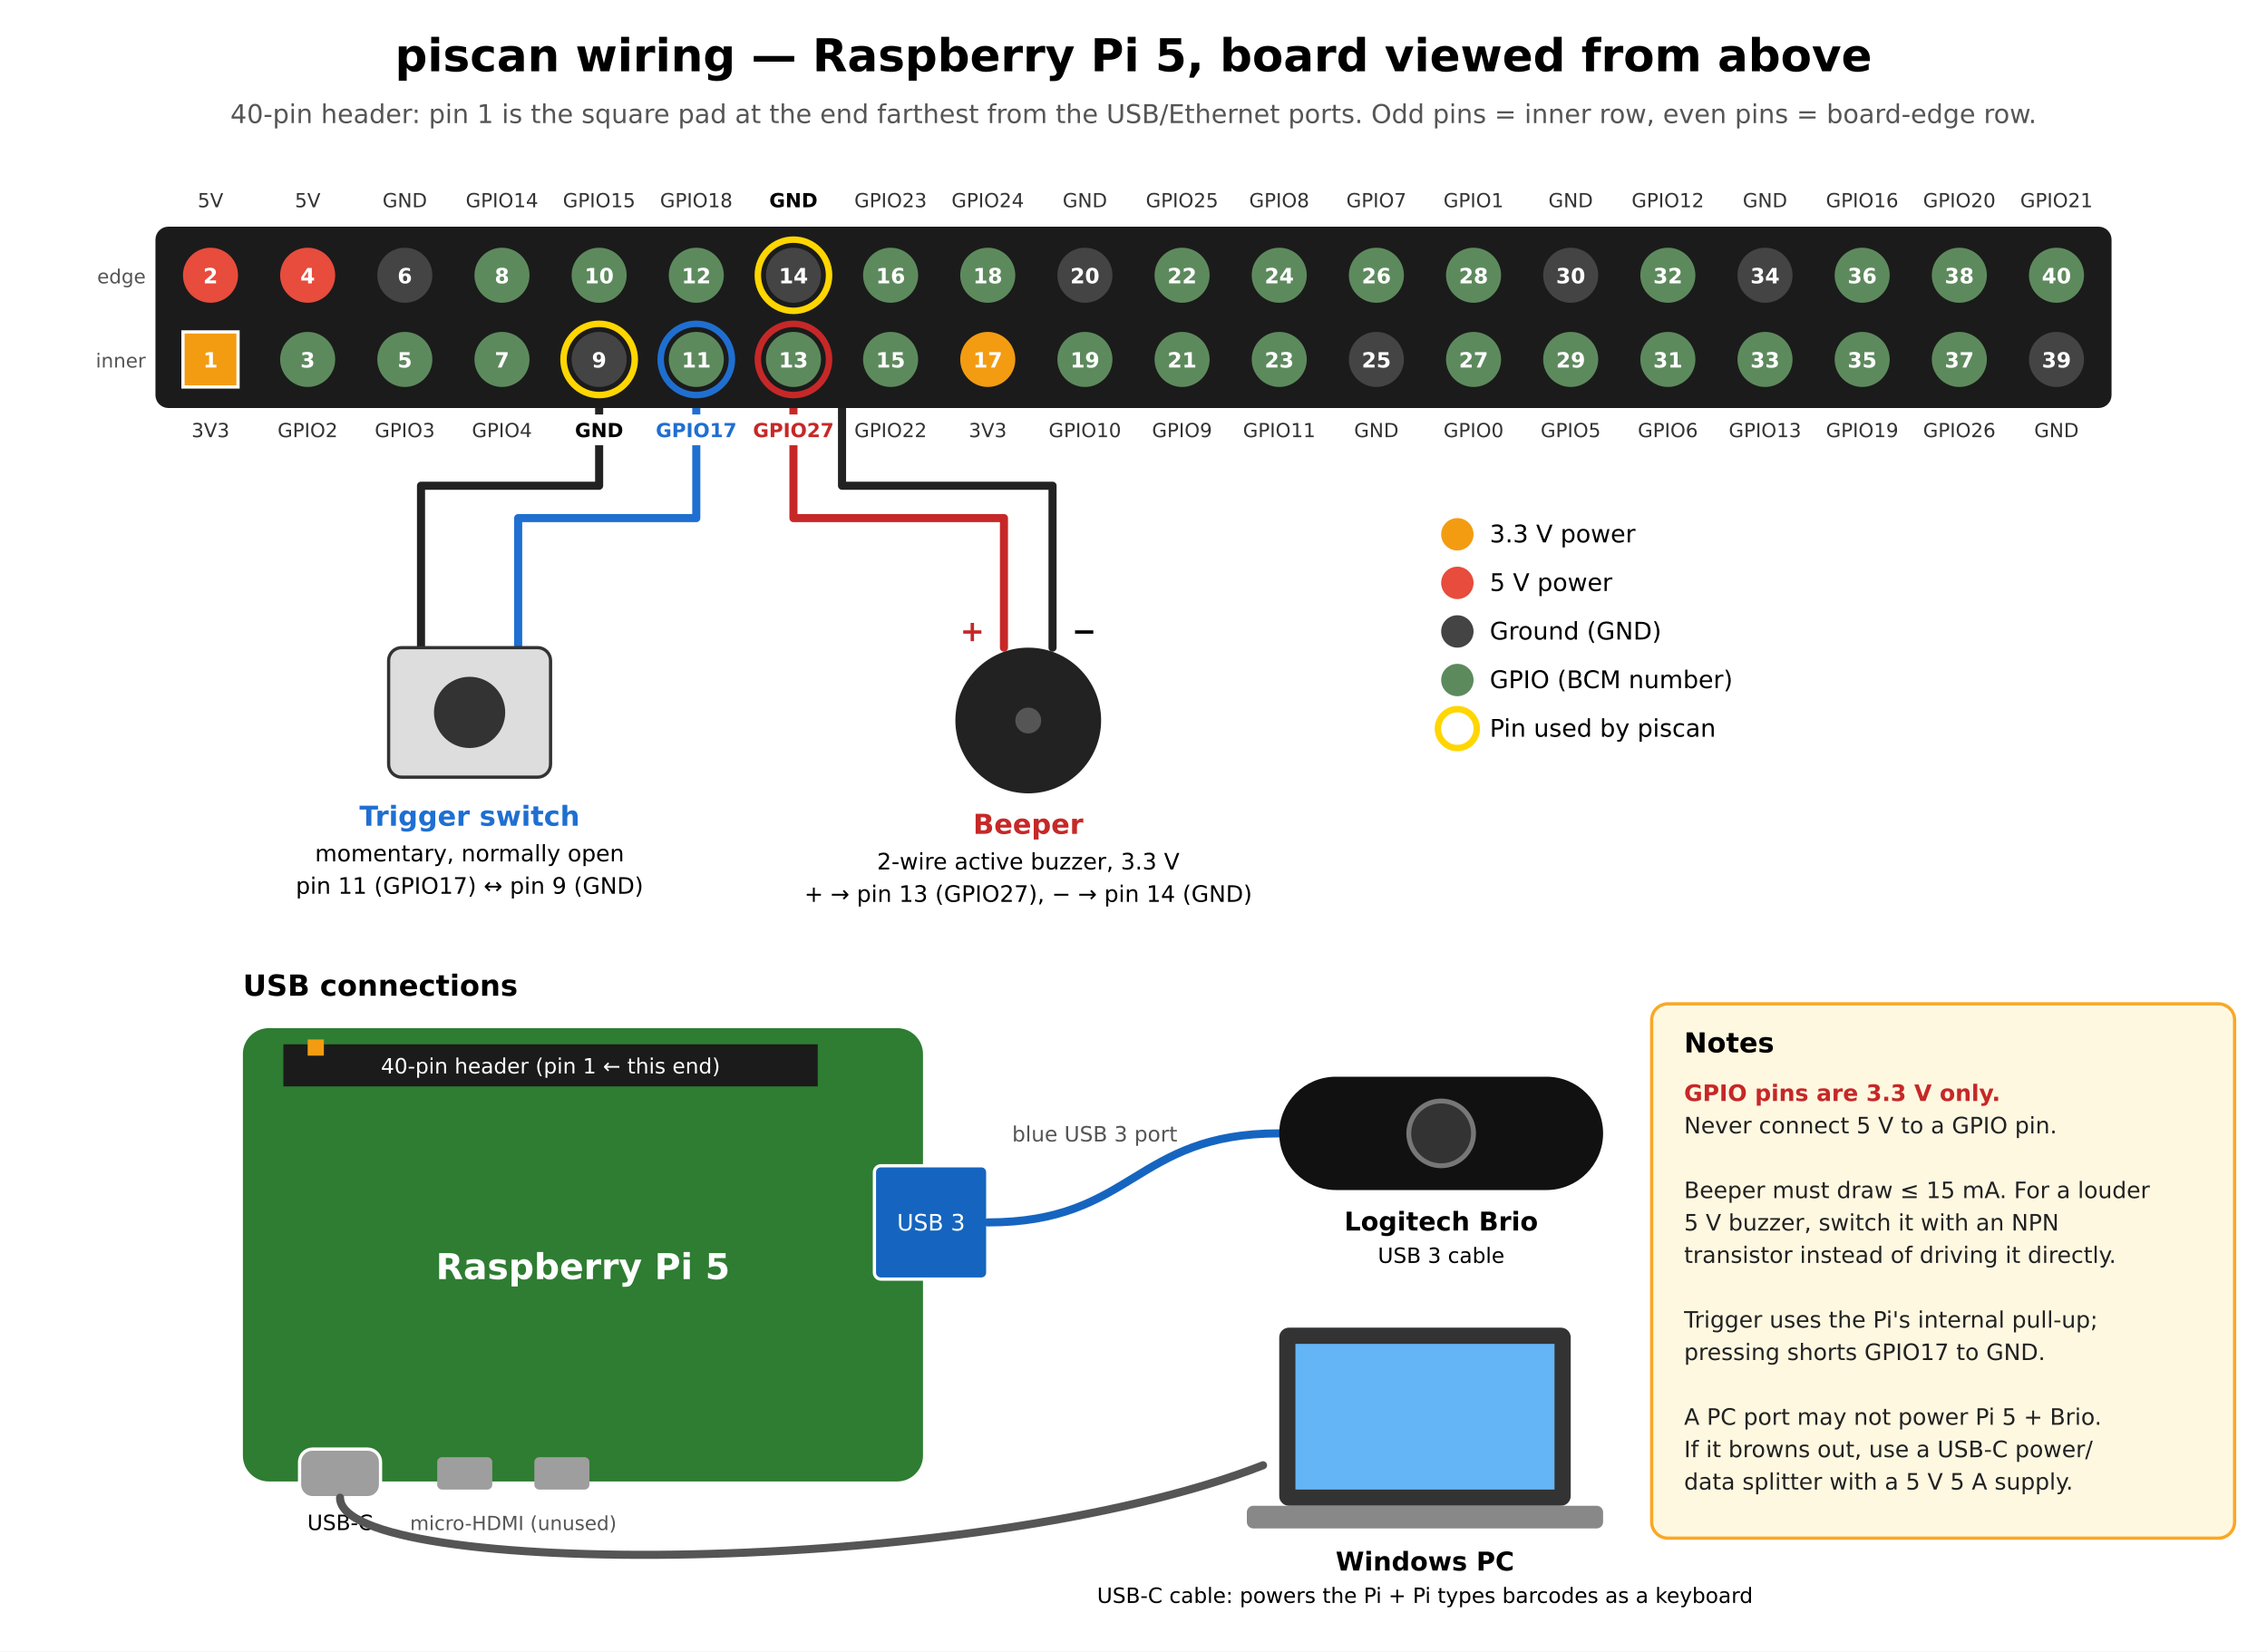
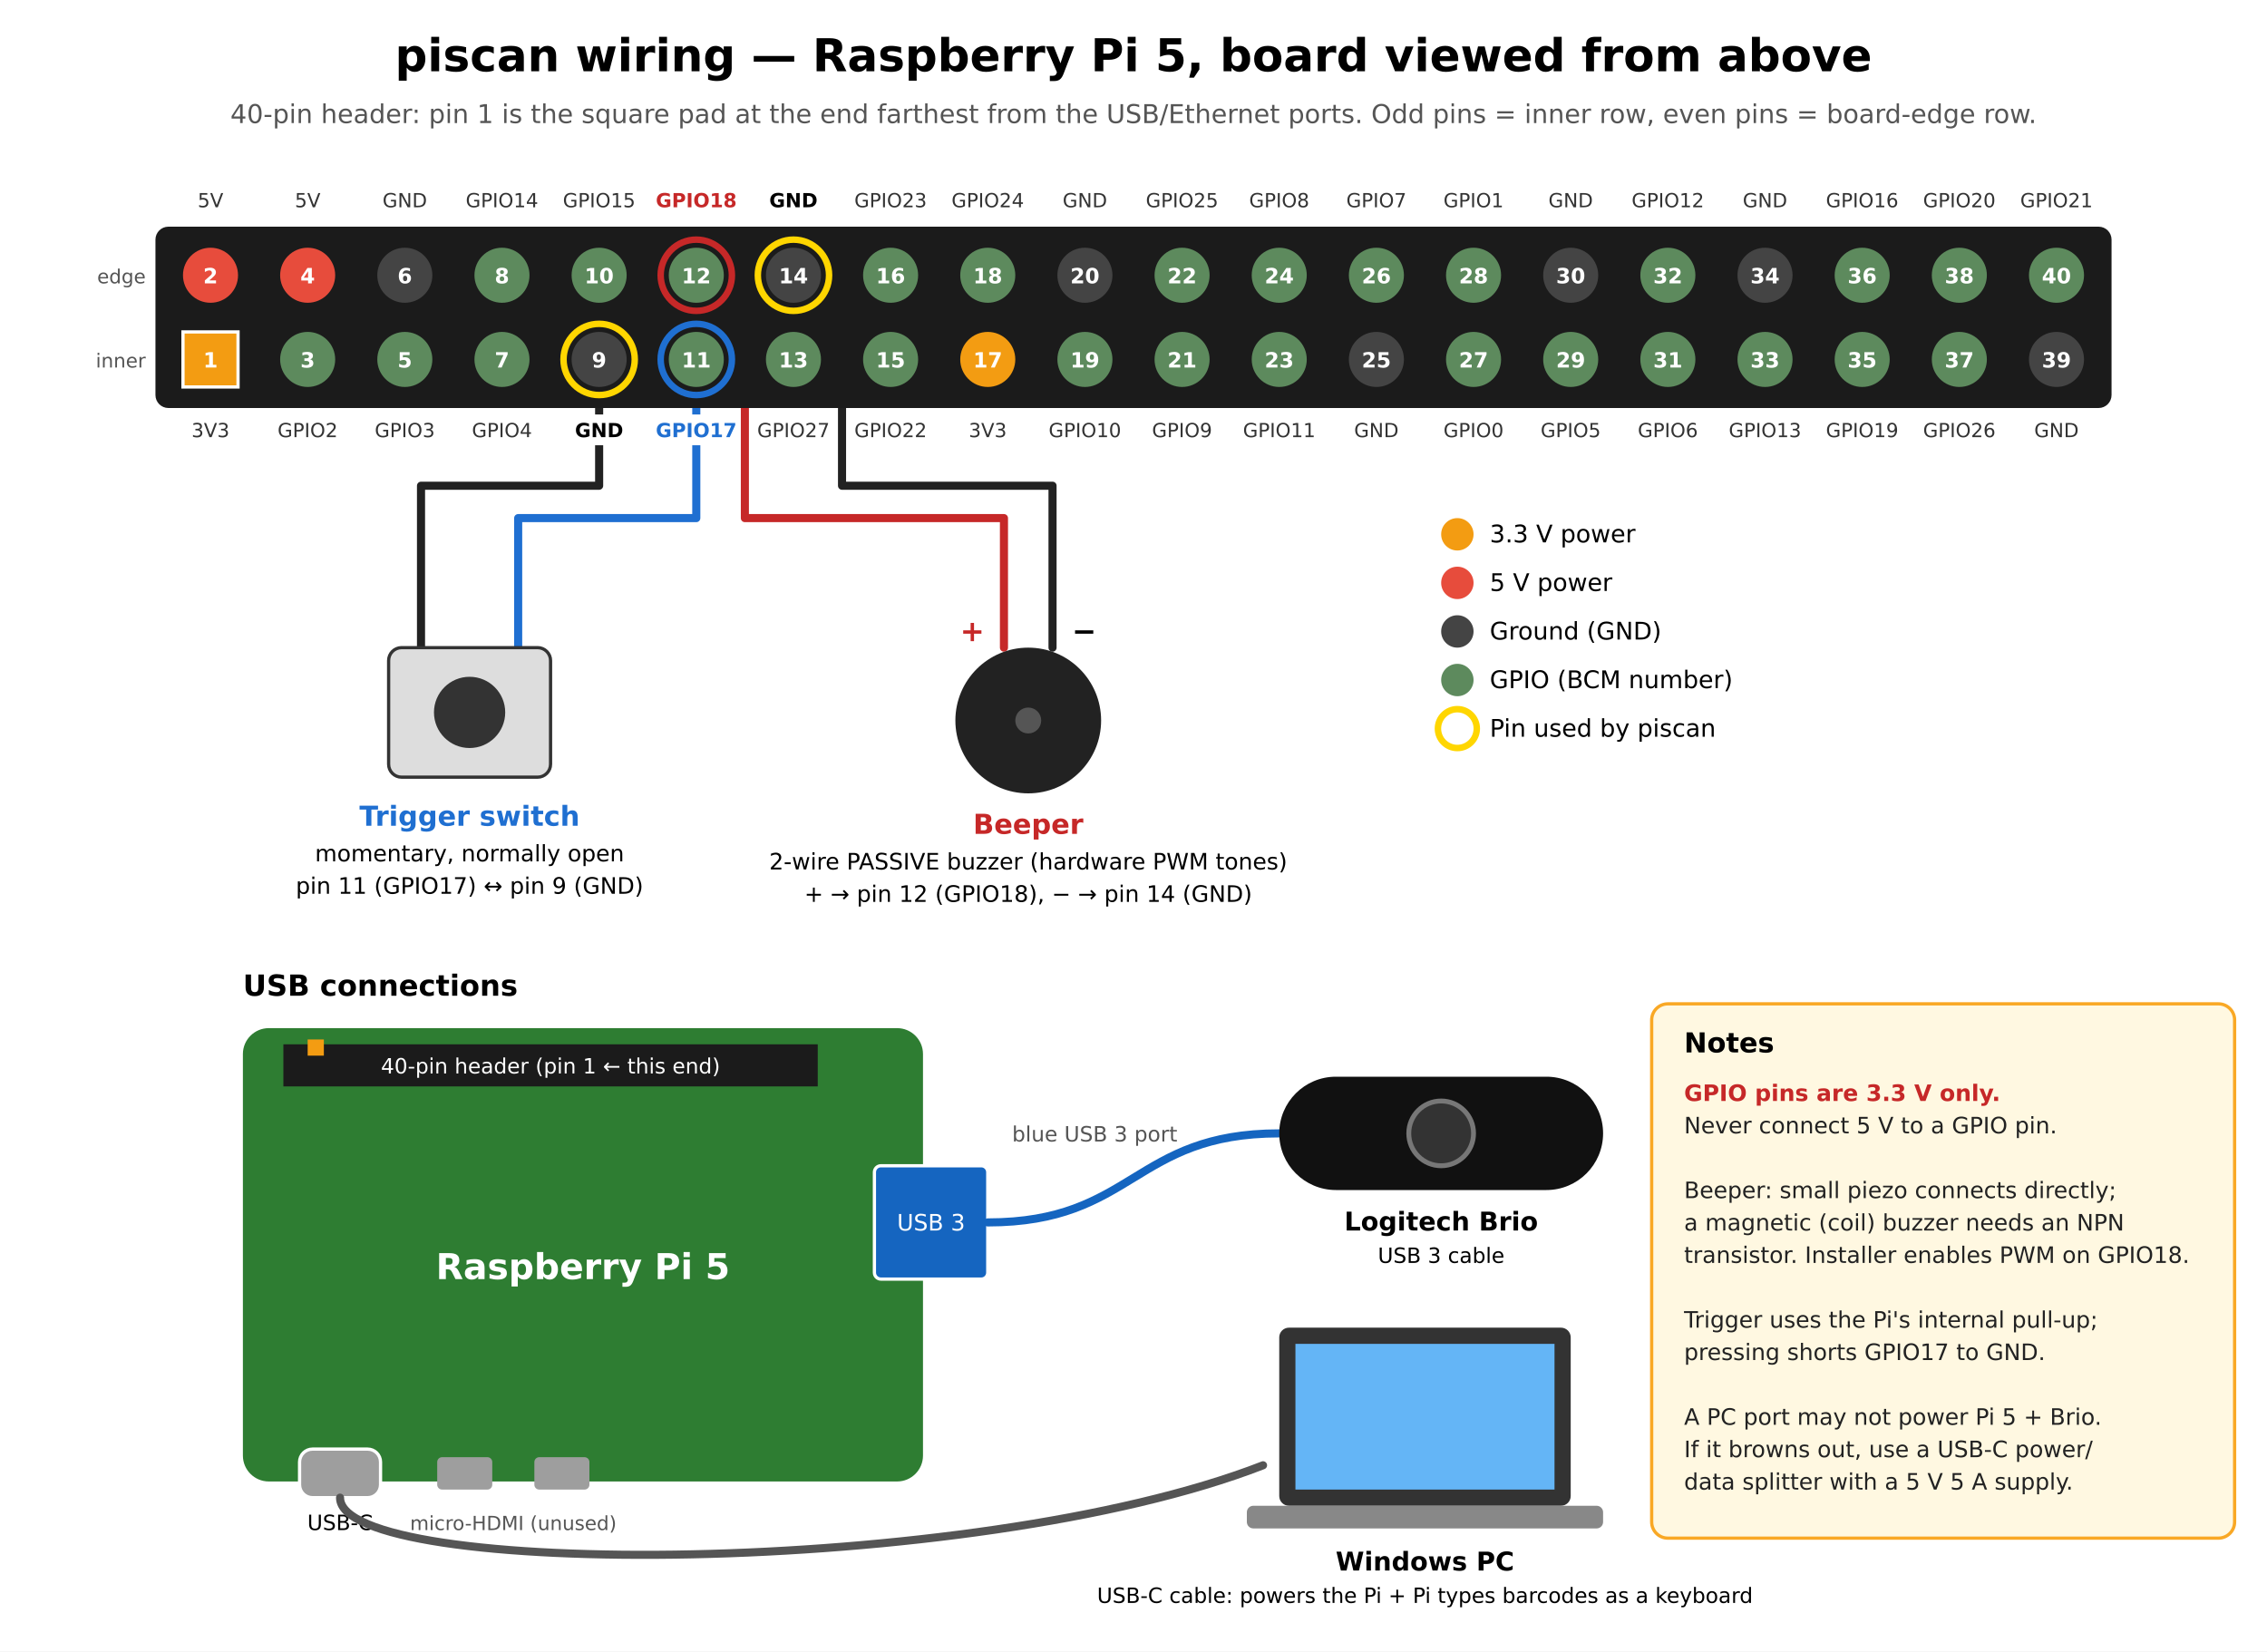
<svg xmlns="http://www.w3.org/2000/svg" width="1400" height="1020" viewBox="0 0 1400 1020" font-family="DejaVu Sans, Arial, sans-serif">
  <rect width="1400" height="1020" fill="#fff" />
  <text x="700" y="44" font-size="28" font-weight="bold" text-anchor="middle">piscan wiring — Raspberry Pi 5, board viewed from above</text>
  <text x="700" y="76" font-size="16" text-anchor="middle" fill="#555">40-pin header: pin 1 is the square pad at the end farthest from the USB/Ethernet ports. Odd pins = inner row, even pins = board-edge row.</text>
  <path d="M370,222 V300 h-110 V400" fill="none" stroke="#222" stroke-width="5" stroke-linecap="round" stroke-linejoin="round" />
  <path d="M430,222 V320 h-110 V400" fill="none" stroke="#1f6fd1" stroke-width="5" stroke-linecap="round" stroke-linejoin="round" />
-   <path d="M490,222 V320 h130 V400" fill="none" stroke="#c62828" stroke-width="5" stroke-linecap="round" stroke-linejoin="round" />
-   <path d="M490,170 H520.0 V300 h130 V400" fill="none" stroke="#222" stroke-width="5" stroke-linecap="round" stroke-linejoin="round" />
+   <path d="M430,170 H460.0 V320 H620 V400" fill="none" stroke="#c62828" stroke-width="5" stroke-linecap="round" stroke-linejoin="round" />
+   <path d="M490,170 H520.0 V300 H650 V400" fill="none" stroke="#222" stroke-width="5" stroke-linecap="round" stroke-linejoin="round" />
  <rect x="96" y="140" width="1208" height="112" rx="8" fill="#1b1b1b" />
  <text x="90" y="175" font-size="12" text-anchor="end" fill="#555">edge</text>
  <text x="90" y="227" font-size="12" text-anchor="end" fill="#555">inner</text>
  <rect x="113" y="205" width="34" height="34" fill="#f39c12" stroke="#fff" stroke-width="2" />
  <text x="130" y="227" font-size="13" font-weight="bold" text-anchor="middle" fill="#fff">1</text>
  <rect x="115.75" y="256" width="28.5" height="19" fill="#fff" />
  <text x="130" y="270" font-size="12" text-anchor="middle" fill="#333" font-weight="normal">3V3</text>
  <circle cx="130" cy="170" r="17" fill="#e74c3c" />
  <text x="130" y="175" font-size="13" font-weight="bold" text-anchor="middle" fill="#fff">2</text>
  <rect x="119.5" y="114" width="21.0" height="19" fill="#fff" />
  <text x="130" y="128" font-size="12" text-anchor="middle" fill="#333" font-weight="normal">5V</text>
  <circle cx="190" cy="222" r="17" fill="#5d8a5d" />
  <text x="190" y="227" font-size="13" font-weight="bold" text-anchor="middle" fill="#fff">3</text>
  <rect x="168.25" y="256" width="43.5" height="19" fill="#fff" />
  <text x="190" y="270" font-size="12" text-anchor="middle" fill="#333" font-weight="normal">GPIO2</text>
  <circle cx="190" cy="170" r="17" fill="#e74c3c" />
  <text x="190" y="175" font-size="13" font-weight="bold" text-anchor="middle" fill="#fff">4</text>
  <rect x="179.5" y="114" width="21.0" height="19" fill="#fff" />
  <text x="190" y="128" font-size="12" text-anchor="middle" fill="#333" font-weight="normal">5V</text>
  <circle cx="250" cy="222" r="17" fill="#5d8a5d" />
  <text x="250" y="227" font-size="13" font-weight="bold" text-anchor="middle" fill="#fff">5</text>
  <rect x="228.25" y="256" width="43.5" height="19" fill="#fff" />
  <text x="250" y="270" font-size="12" text-anchor="middle" fill="#333" font-weight="normal">GPIO3</text>
  <circle cx="250" cy="170" r="17" fill="#444" />
  <text x="250" y="175" font-size="13" font-weight="bold" text-anchor="middle" fill="#fff">6</text>
  <rect x="235.75" y="114" width="28.5" height="19" fill="#fff" />
  <text x="250" y="128" font-size="12" text-anchor="middle" fill="#333" font-weight="normal">GND</text>
  <circle cx="310" cy="222" r="17" fill="#5d8a5d" />
  <text x="310" y="227" font-size="13" font-weight="bold" text-anchor="middle" fill="#fff">7</text>
  <rect x="288.25" y="256" width="43.5" height="19" fill="#fff" />
  <text x="310" y="270" font-size="12" text-anchor="middle" fill="#333" font-weight="normal">GPIO4</text>
  <circle cx="310" cy="170" r="17" fill="#5d8a5d" />
  <text x="310" y="175" font-size="13" font-weight="bold" text-anchor="middle" fill="#fff">8</text>
  <rect x="284.5" y="114" width="51.0" height="19" fill="#fff" />
  <text x="310" y="128" font-size="12" text-anchor="middle" fill="#333" font-weight="normal">GPIO14</text>
  <circle cx="370" cy="222" r="17" fill="#444" />
  <circle cx="370" cy="222" r="22" fill="none" stroke="#ffd600" stroke-width="4" />
  <text x="370" y="227" font-size="13" font-weight="bold" text-anchor="middle" fill="#fff">9</text>
  <rect x="355.75" y="256" width="28.5" height="19" fill="#fff" />
  <text x="370" y="270" font-size="12" text-anchor="middle" fill="#000" font-weight="bold">GND</text>
  <circle cx="370" cy="170" r="17" fill="#5d8a5d" />
  <text x="370" y="175" font-size="13" font-weight="bold" text-anchor="middle" fill="#fff">10</text>
  <rect x="344.5" y="114" width="51.0" height="19" fill="#fff" />
  <text x="370" y="128" font-size="12" text-anchor="middle" fill="#333" font-weight="normal">GPIO15</text>
  <circle cx="430" cy="222" r="17" fill="#5d8a5d" />
  <circle cx="430" cy="222" r="22" fill="none" stroke="#1f6fd1" stroke-width="4" />
  <text x="430" y="227" font-size="13" font-weight="bold" text-anchor="middle" fill="#fff">11</text>
  <rect x="404.5" y="256" width="51.0" height="19" fill="#fff" />
  <text x="430" y="270" font-size="12" text-anchor="middle" fill="#1f6fd1" font-weight="bold">GPIO17</text>
  <circle cx="430" cy="170" r="17" fill="#5d8a5d" />
+   <circle cx="430" cy="170" r="22" fill="none" stroke="#c62828" stroke-width="4" />
  <text x="430" y="175" font-size="13" font-weight="bold" text-anchor="middle" fill="#fff">12</text>
  <rect x="404.5" y="114" width="51.0" height="19" fill="#fff" />
-   <text x="430" y="128" font-size="12" text-anchor="middle" fill="#333" font-weight="normal">GPIO18</text>
+   <text x="430" y="128" font-size="12" text-anchor="middle" fill="#c62828" font-weight="bold">GPIO18</text>
  <circle cx="490" cy="222" r="17" fill="#5d8a5d" />
-   <circle cx="490" cy="222" r="22" fill="none" stroke="#c62828" stroke-width="4" />
  <text x="490" y="227" font-size="13" font-weight="bold" text-anchor="middle" fill="#fff">13</text>
  <rect x="464.5" y="256" width="51.0" height="19" fill="#fff" />
-   <text x="490" y="270" font-size="12" text-anchor="middle" fill="#c62828" font-weight="bold">GPIO27</text>
+   <text x="490" y="270" font-size="12" text-anchor="middle" fill="#333" font-weight="normal">GPIO27</text>
  <circle cx="490" cy="170" r="17" fill="#444" />
  <circle cx="490" cy="170" r="22" fill="none" stroke="#ffd600" stroke-width="4" />
  <text x="490" y="175" font-size="13" font-weight="bold" text-anchor="middle" fill="#fff">14</text>
  <rect x="475.75" y="114" width="28.5" height="19" fill="#fff" />
  <text x="490" y="128" font-size="12" text-anchor="middle" fill="#000" font-weight="bold">GND</text>
  <circle cx="550" cy="222" r="17" fill="#5d8a5d" />
  <text x="550" y="227" font-size="13" font-weight="bold" text-anchor="middle" fill="#fff">15</text>
  <rect x="524.5" y="256" width="51.0" height="19" fill="#fff" />
  <text x="550" y="270" font-size="12" text-anchor="middle" fill="#333" font-weight="normal">GPIO22</text>
  <circle cx="550" cy="170" r="17" fill="#5d8a5d" />
  <text x="550" y="175" font-size="13" font-weight="bold" text-anchor="middle" fill="#fff">16</text>
  <rect x="524.5" y="114" width="51.0" height="19" fill="#fff" />
  <text x="550" y="128" font-size="12" text-anchor="middle" fill="#333" font-weight="normal">GPIO23</text>
  <circle cx="610" cy="222" r="17" fill="#f39c12" />
  <text x="610" y="227" font-size="13" font-weight="bold" text-anchor="middle" fill="#fff">17</text>
  <rect x="595.75" y="256" width="28.5" height="19" fill="#fff" />
  <text x="610" y="270" font-size="12" text-anchor="middle" fill="#333" font-weight="normal">3V3</text>
  <circle cx="610" cy="170" r="17" fill="#5d8a5d" />
  <text x="610" y="175" font-size="13" font-weight="bold" text-anchor="middle" fill="#fff">18</text>
  <rect x="584.5" y="114" width="51.0" height="19" fill="#fff" />
  <text x="610" y="128" font-size="12" text-anchor="middle" fill="#333" font-weight="normal">GPIO24</text>
  <circle cx="670" cy="222" r="17" fill="#5d8a5d" />
  <text x="670" y="227" font-size="13" font-weight="bold" text-anchor="middle" fill="#fff">19</text>
  <rect x="644.5" y="256" width="51.0" height="19" fill="#fff" />
  <text x="670" y="270" font-size="12" text-anchor="middle" fill="#333" font-weight="normal">GPIO10</text>
  <circle cx="670" cy="170" r="17" fill="#444" />
  <text x="670" y="175" font-size="13" font-weight="bold" text-anchor="middle" fill="#fff">20</text>
  <rect x="655.75" y="114" width="28.5" height="19" fill="#fff" />
  <text x="670" y="128" font-size="12" text-anchor="middle" fill="#333" font-weight="normal">GND</text>
  <circle cx="730" cy="222" r="17" fill="#5d8a5d" />
  <text x="730" y="227" font-size="13" font-weight="bold" text-anchor="middle" fill="#fff">21</text>
  <rect x="708.25" y="256" width="43.5" height="19" fill="#fff" />
  <text x="730" y="270" font-size="12" text-anchor="middle" fill="#333" font-weight="normal">GPIO9</text>
  <circle cx="730" cy="170" r="17" fill="#5d8a5d" />
  <text x="730" y="175" font-size="13" font-weight="bold" text-anchor="middle" fill="#fff">22</text>
  <rect x="704.5" y="114" width="51.0" height="19" fill="#fff" />
  <text x="730" y="128" font-size="12" text-anchor="middle" fill="#333" font-weight="normal">GPIO25</text>
  <circle cx="790" cy="222" r="17" fill="#5d8a5d" />
  <text x="790" y="227" font-size="13" font-weight="bold" text-anchor="middle" fill="#fff">23</text>
  <rect x="764.5" y="256" width="51.0" height="19" fill="#fff" />
  <text x="790" y="270" font-size="12" text-anchor="middle" fill="#333" font-weight="normal">GPIO11</text>
  <circle cx="790" cy="170" r="17" fill="#5d8a5d" />
  <text x="790" y="175" font-size="13" font-weight="bold" text-anchor="middle" fill="#fff">24</text>
  <rect x="768.25" y="114" width="43.5" height="19" fill="#fff" />
  <text x="790" y="128" font-size="12" text-anchor="middle" fill="#333" font-weight="normal">GPIO8</text>
  <circle cx="850" cy="222" r="17" fill="#444" />
  <text x="850" y="227" font-size="13" font-weight="bold" text-anchor="middle" fill="#fff">25</text>
  <rect x="835.75" y="256" width="28.5" height="19" fill="#fff" />
  <text x="850" y="270" font-size="12" text-anchor="middle" fill="#333" font-weight="normal">GND</text>
  <circle cx="850" cy="170" r="17" fill="#5d8a5d" />
  <text x="850" y="175" font-size="13" font-weight="bold" text-anchor="middle" fill="#fff">26</text>
  <rect x="828.25" y="114" width="43.5" height="19" fill="#fff" />
  <text x="850" y="128" font-size="12" text-anchor="middle" fill="#333" font-weight="normal">GPIO7</text>
  <circle cx="910" cy="222" r="17" fill="#5d8a5d" />
  <text x="910" y="227" font-size="13" font-weight="bold" text-anchor="middle" fill="#fff">27</text>
  <rect x="888.25" y="256" width="43.5" height="19" fill="#fff" />
  <text x="910" y="270" font-size="12" text-anchor="middle" fill="#333" font-weight="normal">GPIO0</text>
  <circle cx="910" cy="170" r="17" fill="#5d8a5d" />
  <text x="910" y="175" font-size="13" font-weight="bold" text-anchor="middle" fill="#fff">28</text>
  <rect x="888.25" y="114" width="43.5" height="19" fill="#fff" />
  <text x="910" y="128" font-size="12" text-anchor="middle" fill="#333" font-weight="normal">GPIO1</text>
  <circle cx="970" cy="222" r="17" fill="#5d8a5d" />
  <text x="970" y="227" font-size="13" font-weight="bold" text-anchor="middle" fill="#fff">29</text>
  <rect x="948.25" y="256" width="43.5" height="19" fill="#fff" />
  <text x="970" y="270" font-size="12" text-anchor="middle" fill="#333" font-weight="normal">GPIO5</text>
  <circle cx="970" cy="170" r="17" fill="#444" />
  <text x="970" y="175" font-size="13" font-weight="bold" text-anchor="middle" fill="#fff">30</text>
  <rect x="955.75" y="114" width="28.5" height="19" fill="#fff" />
  <text x="970" y="128" font-size="12" text-anchor="middle" fill="#333" font-weight="normal">GND</text>
  <circle cx="1030" cy="222" r="17" fill="#5d8a5d" />
  <text x="1030" y="227" font-size="13" font-weight="bold" text-anchor="middle" fill="#fff">31</text>
  <rect x="1008.25" y="256" width="43.5" height="19" fill="#fff" />
  <text x="1030" y="270" font-size="12" text-anchor="middle" fill="#333" font-weight="normal">GPIO6</text>
  <circle cx="1030" cy="170" r="17" fill="#5d8a5d" />
  <text x="1030" y="175" font-size="13" font-weight="bold" text-anchor="middle" fill="#fff">32</text>
  <rect x="1004.5" y="114" width="51.0" height="19" fill="#fff" />
  <text x="1030" y="128" font-size="12" text-anchor="middle" fill="#333" font-weight="normal">GPIO12</text>
  <circle cx="1090" cy="222" r="17" fill="#5d8a5d" />
  <text x="1090" y="227" font-size="13" font-weight="bold" text-anchor="middle" fill="#fff">33</text>
  <rect x="1064.5" y="256" width="51.0" height="19" fill="#fff" />
  <text x="1090" y="270" font-size="12" text-anchor="middle" fill="#333" font-weight="normal">GPIO13</text>
  <circle cx="1090" cy="170" r="17" fill="#444" />
  <text x="1090" y="175" font-size="13" font-weight="bold" text-anchor="middle" fill="#fff">34</text>
  <rect x="1075.75" y="114" width="28.5" height="19" fill="#fff" />
  <text x="1090" y="128" font-size="12" text-anchor="middle" fill="#333" font-weight="normal">GND</text>
  <circle cx="1150" cy="222" r="17" fill="#5d8a5d" />
  <text x="1150" y="227" font-size="13" font-weight="bold" text-anchor="middle" fill="#fff">35</text>
  <rect x="1124.5" y="256" width="51.0" height="19" fill="#fff" />
  <text x="1150" y="270" font-size="12" text-anchor="middle" fill="#333" font-weight="normal">GPIO19</text>
  <circle cx="1150" cy="170" r="17" fill="#5d8a5d" />
  <text x="1150" y="175" font-size="13" font-weight="bold" text-anchor="middle" fill="#fff">36</text>
  <rect x="1124.5" y="114" width="51.0" height="19" fill="#fff" />
  <text x="1150" y="128" font-size="12" text-anchor="middle" fill="#333" font-weight="normal">GPIO16</text>
  <circle cx="1210" cy="222" r="17" fill="#5d8a5d" />
  <text x="1210" y="227" font-size="13" font-weight="bold" text-anchor="middle" fill="#fff">37</text>
  <rect x="1184.5" y="256" width="51.0" height="19" fill="#fff" />
  <text x="1210" y="270" font-size="12" text-anchor="middle" fill="#333" font-weight="normal">GPIO26</text>
  <circle cx="1210" cy="170" r="17" fill="#5d8a5d" />
  <text x="1210" y="175" font-size="13" font-weight="bold" text-anchor="middle" fill="#fff">38</text>
  <rect x="1184.5" y="114" width="51.0" height="19" fill="#fff" />
  <text x="1210" y="128" font-size="12" text-anchor="middle" fill="#333" font-weight="normal">GPIO20</text>
  <circle cx="1270" cy="222" r="17" fill="#444" />
  <text x="1270" y="227" font-size="13" font-weight="bold" text-anchor="middle" fill="#fff">39</text>
  <rect x="1255.75" y="256" width="28.5" height="19" fill="#fff" />
  <text x="1270" y="270" font-size="12" text-anchor="middle" fill="#333" font-weight="normal">GND</text>
  <circle cx="1270" cy="170" r="17" fill="#5d8a5d" />
  <text x="1270" y="175" font-size="13" font-weight="bold" text-anchor="middle" fill="#fff">40</text>
  <rect x="1244.5" y="114" width="51.0" height="19" fill="#fff" />
  <text x="1270" y="128" font-size="12" text-anchor="middle" fill="#333" font-weight="normal">GPIO21</text>
  <circle cx="900" cy="330" r="10" fill="#f39c12" />
  <text x="920" y="335" font-size="15">3.3 V power</text>
  <circle cx="900" cy="360" r="10" fill="#e74c3c" />
  <text x="920" y="365" font-size="15">5 V power</text>
  <circle cx="900" cy="390" r="10" fill="#444" />
  <text x="920" y="395" font-size="15">Ground (GND)</text>
  <circle cx="900" cy="420" r="10" fill="#5d8a5d" />
  <text x="920" y="425" font-size="15">GPIO (BCM number)</text>
  <circle cx="900" cy="450" r="12" fill="none" stroke="#ffd600" stroke-width="4" />
  <text x="920" y="455" font-size="15">Pin used by piscan</text>
  <rect x="240.0" y="400" width="100" height="80" rx="8" fill="#ddd" stroke="#333" stroke-width="2" />
  <circle cx="290.0" cy="440" r="22" fill="#333" />
  <text x="290.0" y="510" font-size="17" font-weight="bold" text-anchor="middle" fill="#1f6fd1">Trigger switch</text>
  <text x="290.0" y="532" font-size="14" text-anchor="middle">momentary, normally open</text>
  <text x="290.0" y="552" font-size="14" text-anchor="middle">pin 11 (GPIO17) ↔ pin 9 (GND)</text>
-   <circle cx="635.0" cy="445" r="45" fill="#222" />
-   <circle cx="635.0" cy="445" r="8" fill="#555" />
+   <circle cx="635" cy="445" r="45" fill="#222" />
+   <circle cx="635" cy="445" r="8" fill="#555" />
  <text x="608" y="396" font-size="18" font-weight="bold" fill="#c62828" text-anchor="end">+</text>
-   <text x="662.0" y="396" font-size="18" font-weight="bold">−</text>
-   <text x="635.0" y="515" font-size="17" font-weight="bold" text-anchor="middle" fill="#c62828">Beeper</text>
-   <text x="635.0" y="537" font-size="14" text-anchor="middle">2-wire active buzzer, 3.3 V</text>
-   <text x="635.0" y="557" font-size="14" text-anchor="middle">+ → pin 13 (GPIO27), − → pin 14 (GND)</text>
+   <text x="662" y="396" font-size="18" font-weight="bold">−</text>
+   <text x="635" y="515" font-size="17" font-weight="bold" text-anchor="middle" fill="#c62828">Beeper</text>
+   <text x="635" y="537" font-size="14" text-anchor="middle">2-wire PASSIVE buzzer (hardware PWM tones)</text>
+   <text x="635" y="557" font-size="14" text-anchor="middle">+ → pin 12 (GPIO18), − → pin 14 (GND)</text>
  <text x="150" y="615" font-size="18" font-weight="bold">USB connections</text>
  <rect x="150" y="635" width="420" height="280" rx="16" fill="#2e7d32" />
  <rect x="175" y="645" width="330" height="26" fill="#1b1b1b" />
  <text x="340" y="663" font-size="13" text-anchor="middle" fill="#fff">40-pin header (pin 1 ← this end)</text>
  <rect x="190" y="642" width="10" height="10" fill="#f39c12" />
  <text x="360" y="790" font-size="22" text-anchor="middle" fill="#fff" font-weight="bold">Raspberry Pi 5</text>
  <rect x="540" y="720" width="70" height="70" rx="4" fill="#1565c0" stroke="#fff" stroke-width="2" />
  <text x="575" y="760" font-size="14" text-anchor="middle" fill="#fff">USB 3</text>
  <text x="625" y="705" font-size="13" fill="#555">blue USB 3 port</text>
  <rect x="185" y="895" width="50" height="30" rx="8" fill="#9e9e9e" stroke="#fff" stroke-width="2" />
  <text x="210" y="945" font-size="13" text-anchor="middle">USB-C</text>
  <rect x="270" y="900" width="34" height="20" rx="3" fill="#9e9e9e" />
  <rect x="330" y="900" width="34" height="20" rx="3" fill="#9e9e9e" />
  <text x="317" y="945" font-size="12" text-anchor="middle" fill="#555">micro-HDMI (unused)</text>
  <path d="M610,755 C700,755 700,700 790,700" fill="none" stroke="#1565c0" stroke-width="5" stroke-linecap="round" stroke-linejoin="round" />
  <rect x="790" y="665" width="200" height="70" rx="35" fill="#111" />
  <circle cx="890" cy="700" r="20" fill="#333" stroke="#777" stroke-width="3" />
  <text x="890" y="760" font-size="16" font-weight="bold" text-anchor="middle">Logitech Brio</text>
  <text x="890" y="780" font-size="13" text-anchor="middle">USB 3 cable</text>
  <path d="M210,925 C210,975 600,975 780,905" fill="none" stroke="#555" stroke-width="5" stroke-linecap="round" stroke-linejoin="round" />
  <rect x="790" y="820" width="180" height="110" rx="6" fill="#333" />
  <rect x="800" y="830" width="160" height="90" fill="#64b5f6" />
  <rect x="770" y="930" width="220" height="14" rx="4" fill="#888" />
  <text x="880" y="970" font-size="16" font-weight="bold" text-anchor="middle">Windows PC</text>
  <text x="880" y="990" font-size="13" text-anchor="middle">USB-C cable: powers the Pi + Pi types barcodes as a keyboard</text>
  <rect x="1020" y="620" width="360" height="330" rx="10" fill="#fff8e1" stroke="#f9a825" stroke-width="2" />
  <text x="1040" y="650" font-size="17" font-weight="bold">Notes</text>
  <text x="1040" y="680" font-size="14" fill="#c62828" font-weight="bold">GPIO pins are 3.3 V only.</text>
  <text x="1040" y="700" font-size="14" fill="#222" font-weight="normal">Never connect 5 V to a GPIO pin.</text>
  <text x="1040" y="720" font-size="14" fill="#222" font-weight="normal" />
-   <text x="1040" y="740" font-size="14" fill="#222" font-weight="normal">Beeper must draw ≤ 15 mA. For a louder</text>
-   <text x="1040" y="760" font-size="14" fill="#222" font-weight="normal">5 V buzzer, switch it with an NPN</text>
-   <text x="1040" y="780" font-size="14" fill="#222" font-weight="normal">transistor instead of driving it directly.</text>
+   <text x="1040" y="740" font-size="14" fill="#222" font-weight="normal">Beeper: small piezo connects directly;</text>
+   <text x="1040" y="760" font-size="14" fill="#222" font-weight="normal">a magnetic (coil) buzzer needs an NPN</text>
+   <text x="1040" y="780" font-size="14" fill="#222" font-weight="normal">transistor. Installer enables PWM on GPIO18.</text>
  <text x="1040" y="800" font-size="14" fill="#222" font-weight="normal" />
  <text x="1040" y="820" font-size="14" fill="#222" font-weight="normal">Trigger uses the Pi's internal pull-up;</text>
  <text x="1040" y="840" font-size="14" fill="#222" font-weight="normal">pressing shorts GPIO17 to GND.</text>
  <text x="1040" y="860" font-size="14" fill="#222" font-weight="normal" />
  <text x="1040" y="880" font-size="14" fill="#222" font-weight="normal">A PC port may not power Pi 5 + Brio.</text>
  <text x="1040" y="900" font-size="14" fill="#222" font-weight="normal">If it browns out, use a USB-C power/</text>
  <text x="1040" y="920" font-size="14" fill="#222" font-weight="normal">data splitter with a 5 V 5 A supply.</text>
</svg>
